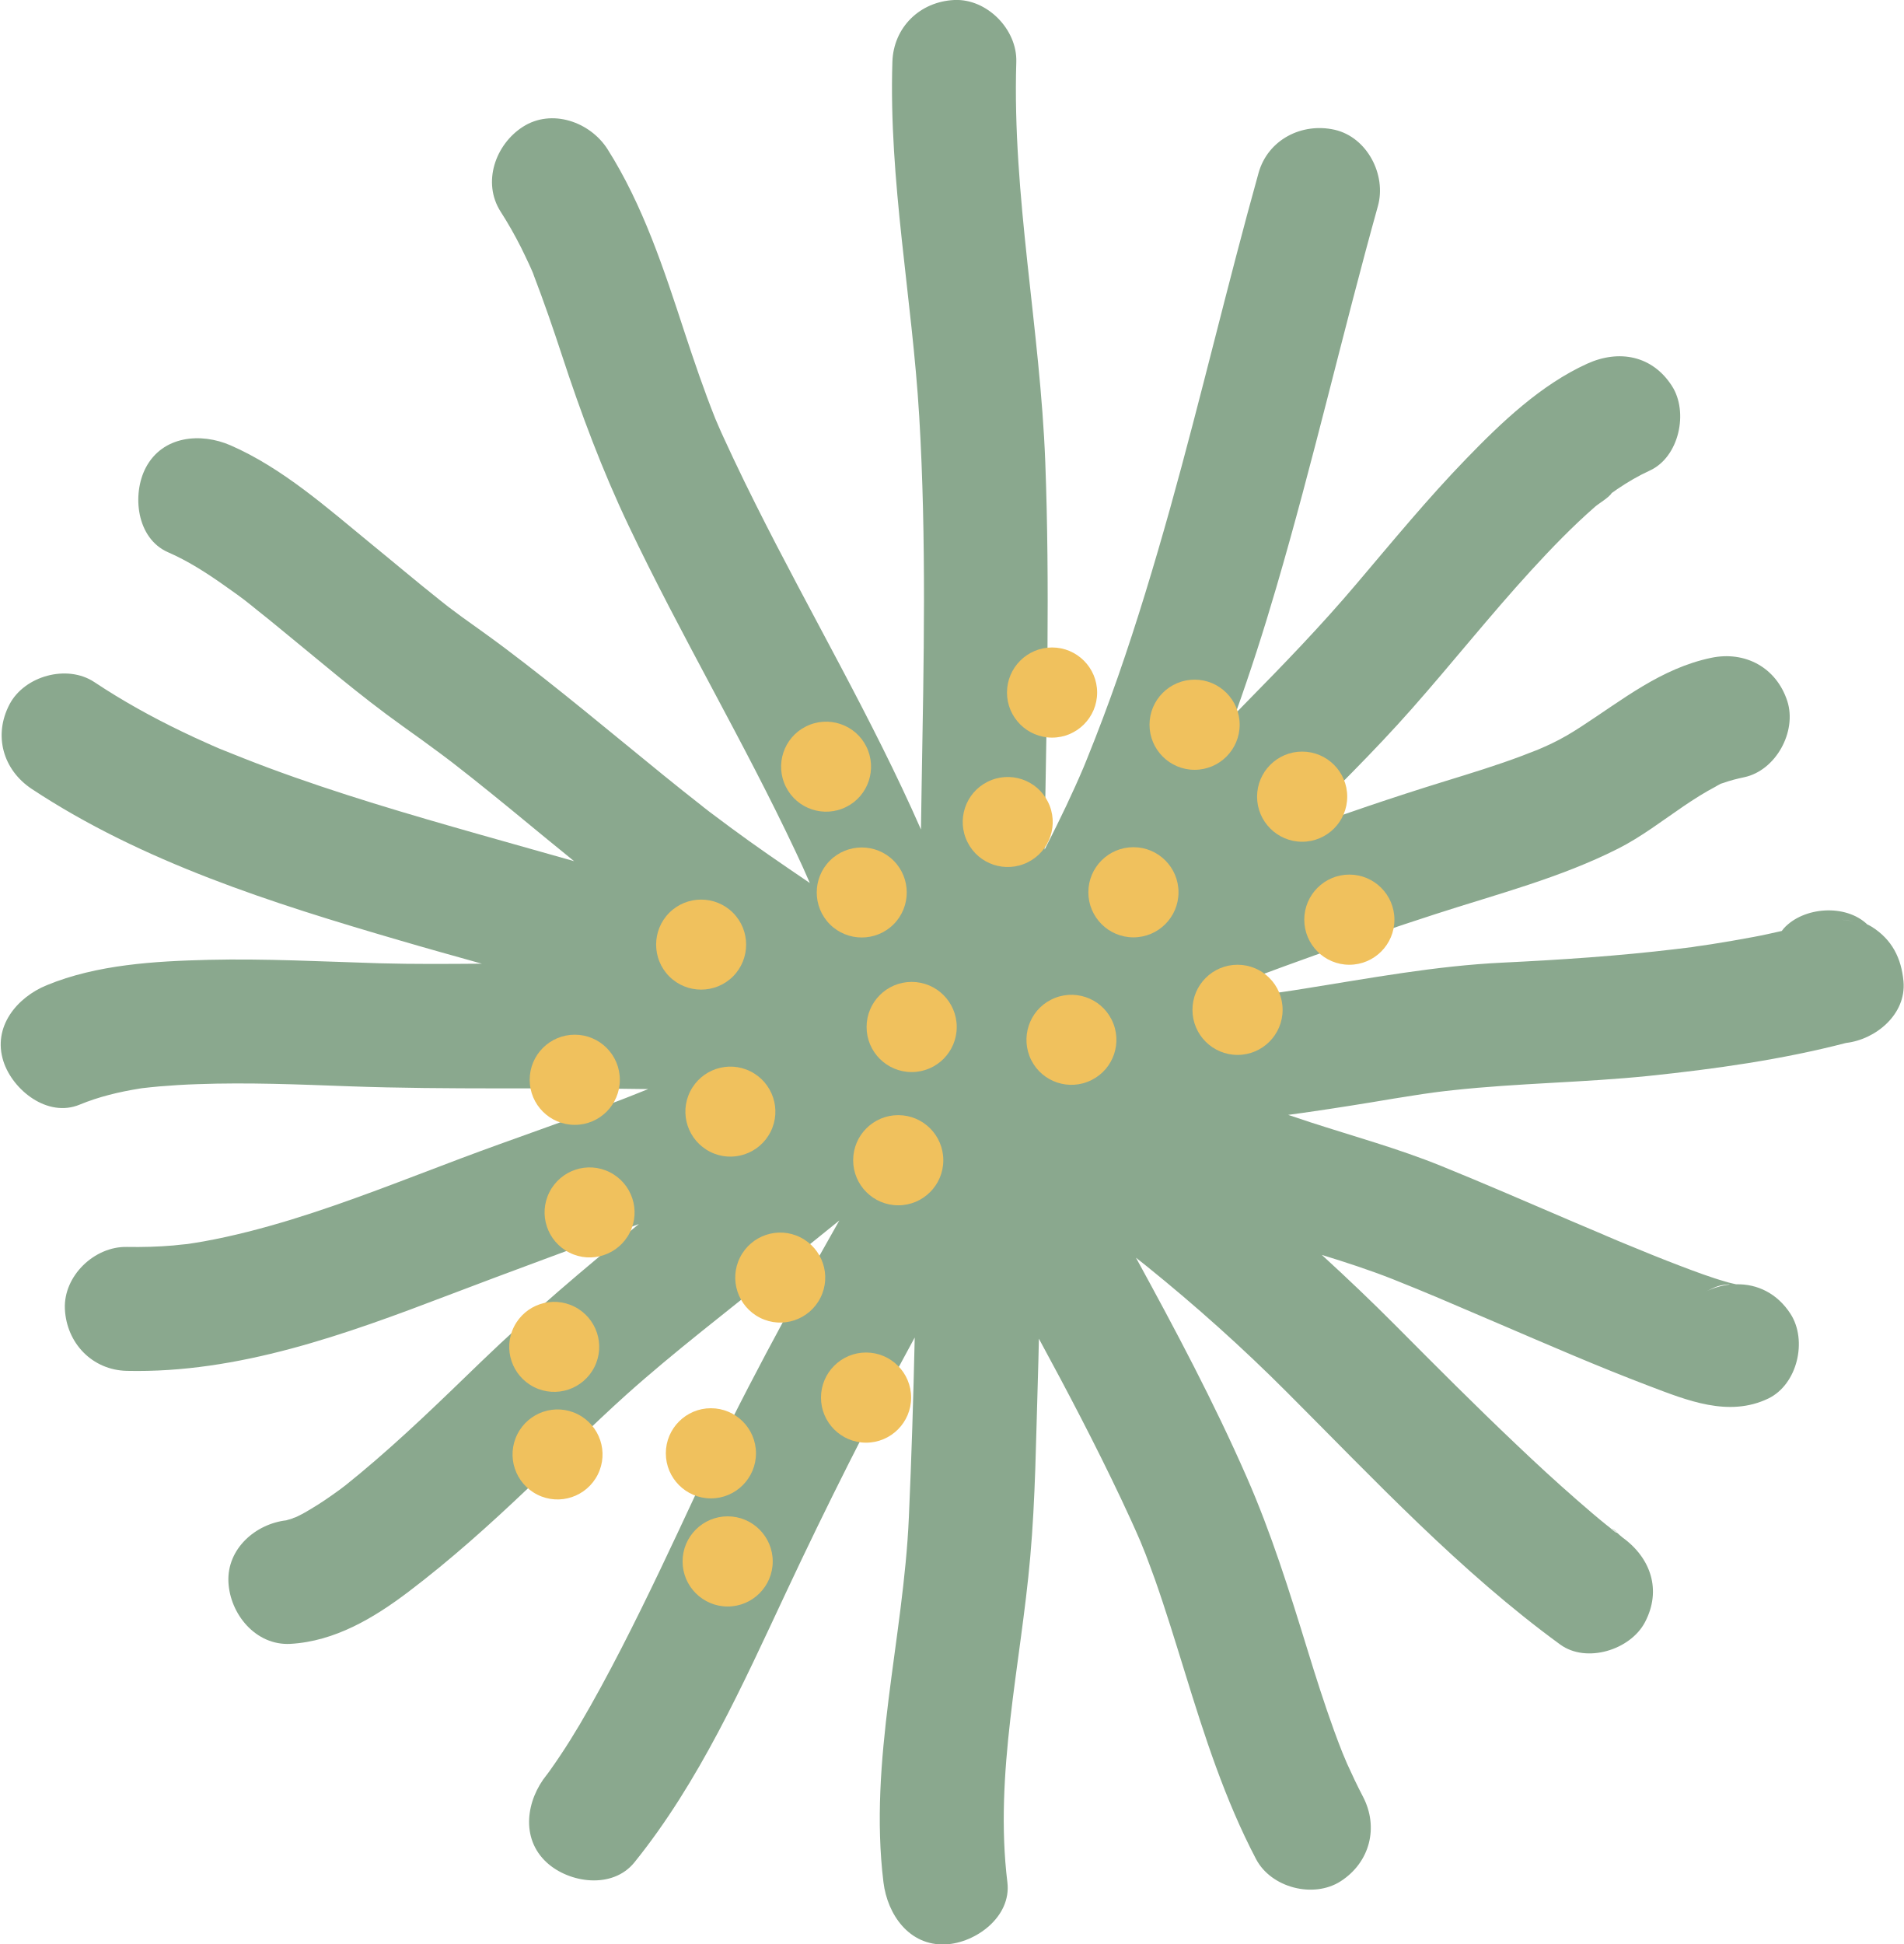
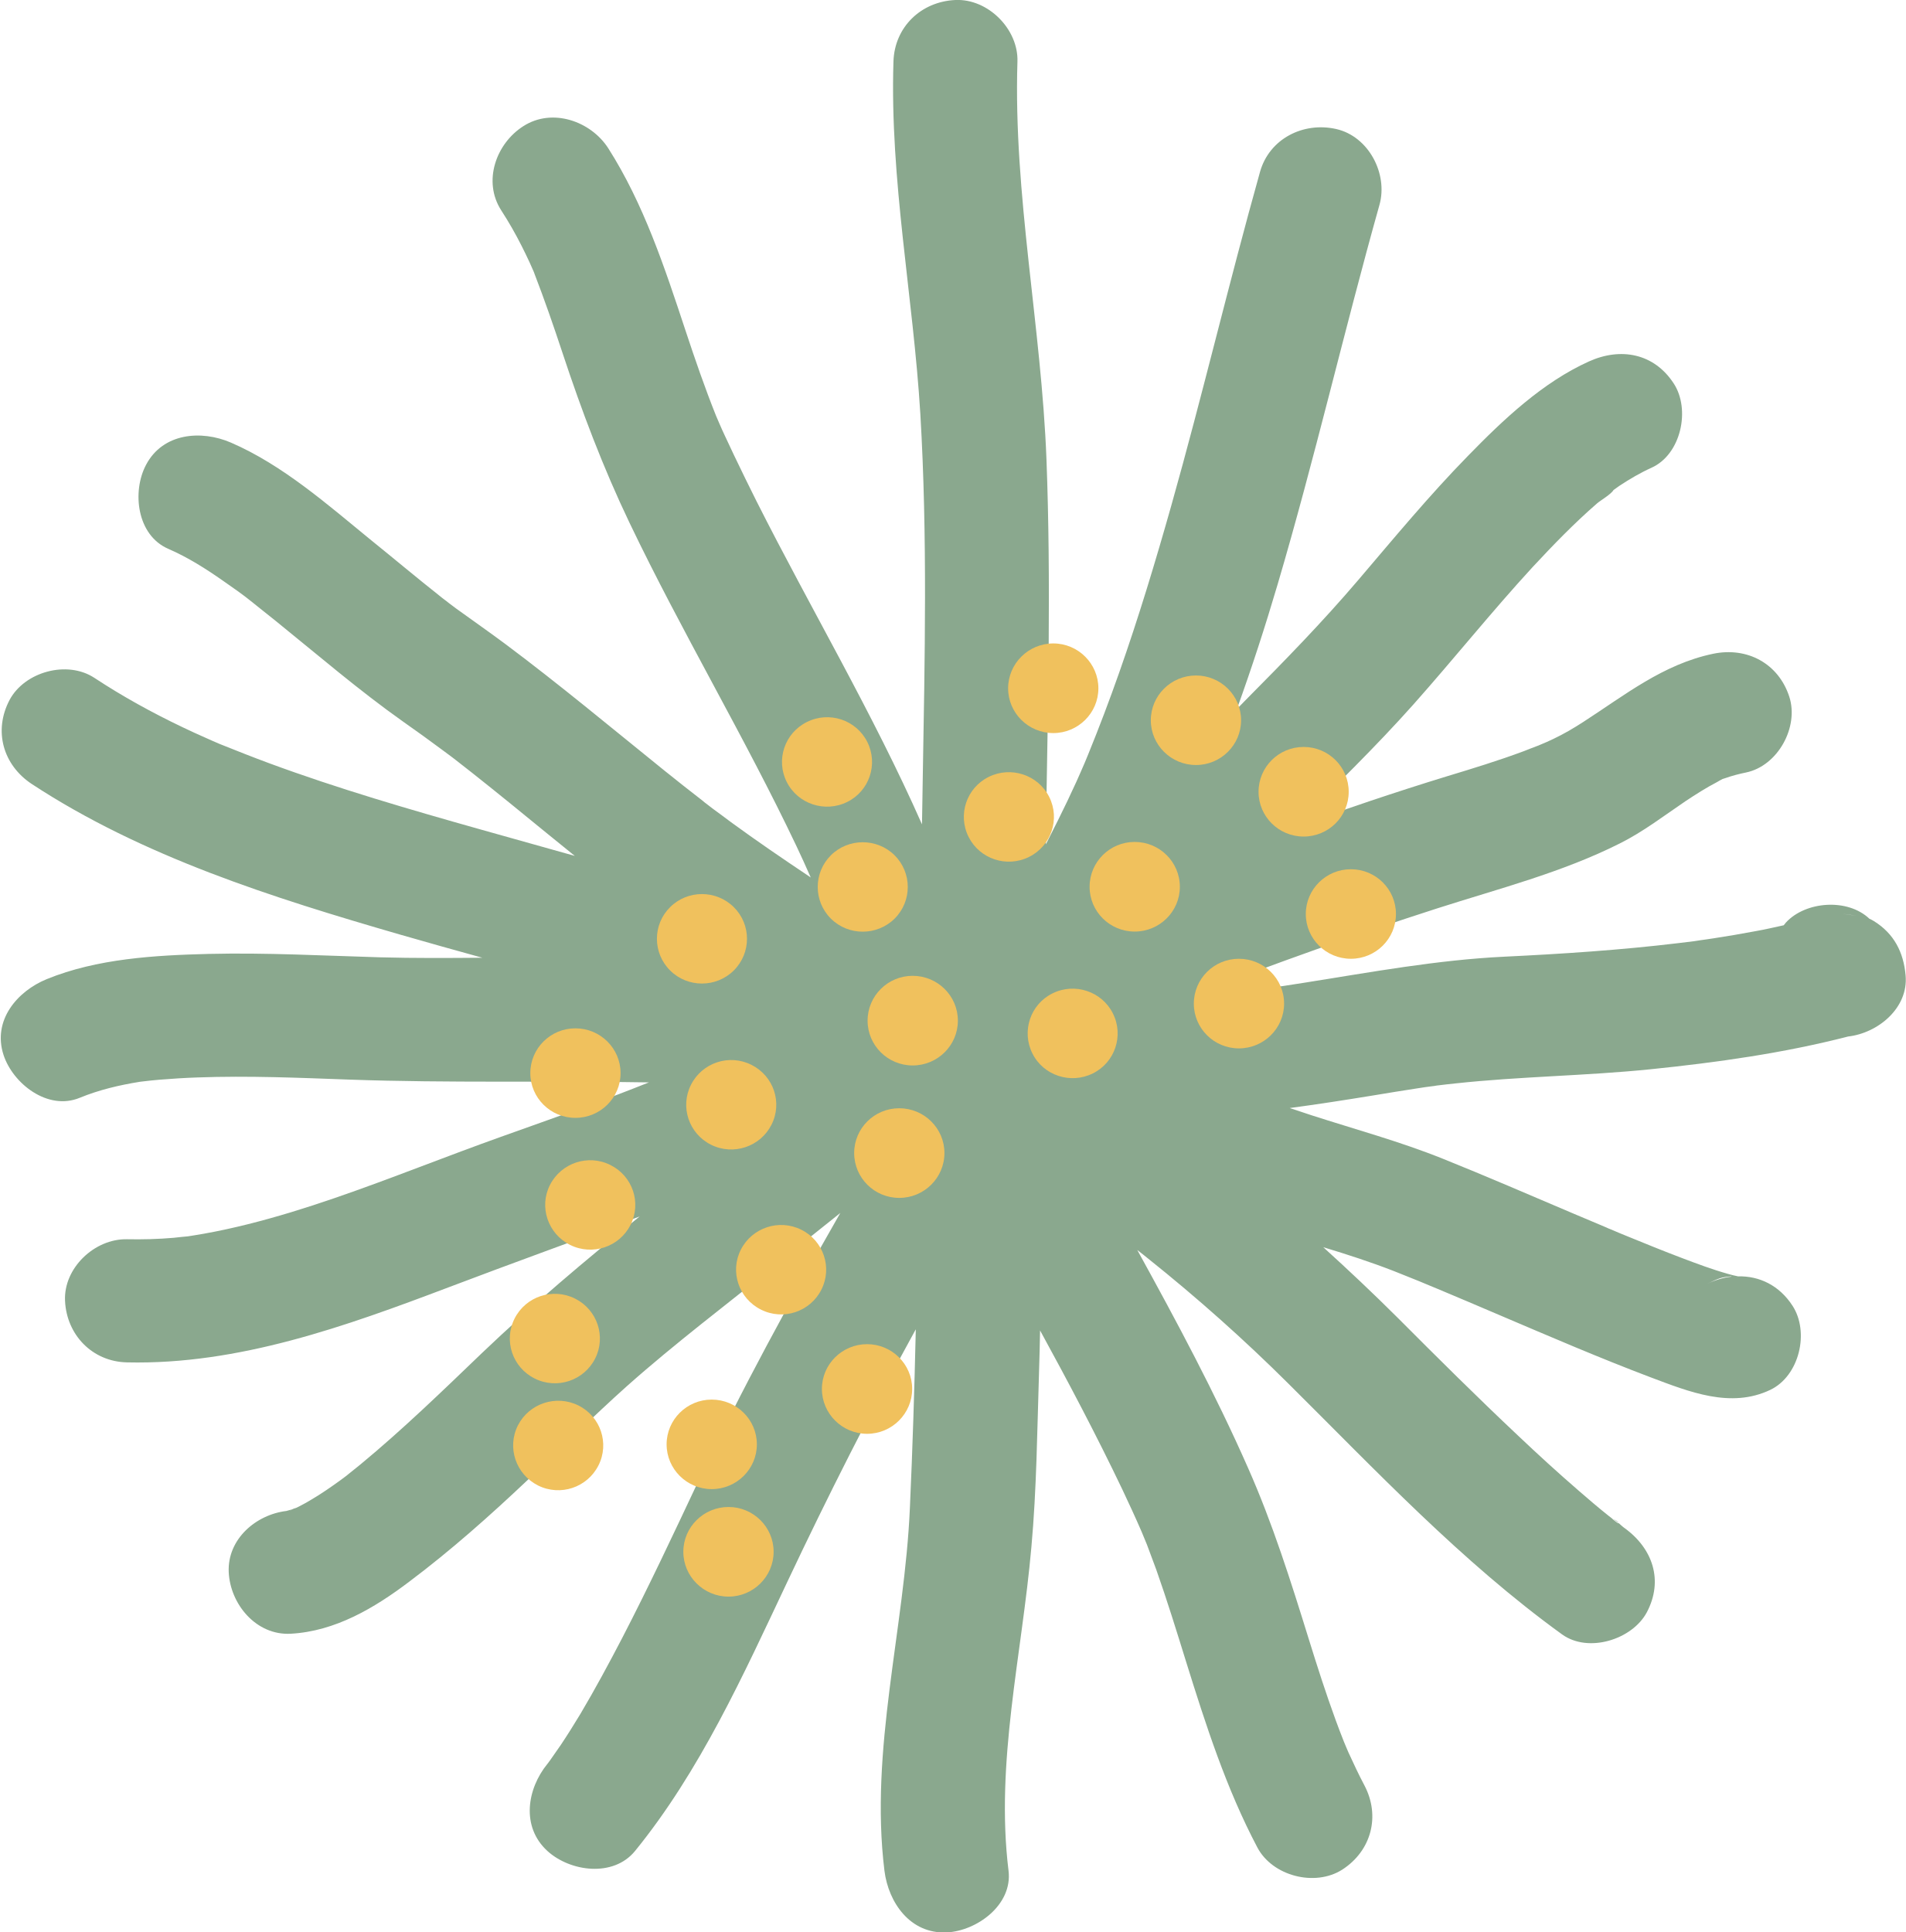
- <svg xmlns="http://www.w3.org/2000/svg" id="Capa_2" data-name="Capa 2" viewBox="0 0 143.18 146.19">
-   <defs>
-     <style>
-       .cls-1 {
-         fill: #f0c15d;
-       }
- 
-       .cls-2 {
-         fill: #8aa88e;
-       }
-     </style>
-   </defs>
-   <g id="OBJECTS">
-     <g>
-       <path class="cls-2" d="m127.74,71.15s-.11.01-.45.07h0c.15-.02.3-.04.45-.07Zm-20.16,11.05s.05,0,.36-.05c0,0,0,0,0,0-.12.02-.24.04-.35.05Zm35.59-8.4c-.16-1.75-.87-3.15-2.38-4.1-.11-.07-.23-.13-.34-.18-1.64-1.57-4.8-1.33-6.28.29-.06.07-.1.14-.16.2-.71.16-1.41.32-2.12.45-1.06.2-2.12.38-3.19.55-.32.05-.64.09-.96.14,0,0-.33.05-.45.07,0,0,0,0,0,0,0,0,0,0,0,0,0,0,0,0,0,0-.41.05-.81.1-1.22.15-4.33.52-8.69.81-13.05,1.02-5.03.24-9.98,1.17-14.94,1.96-.57.09-1.13.18-1.7.26-.16.02-.31.04-.47.07.23-.03.44-.07-.13.02.03,0,.06,0,.09-.01-.04,0-.09.01-.13.02.02,0,.02,0,.04,0-.03,0-.06,0-.08.01-1.29.16-2.59.29-3.89.38-.65.04-1.3.07-1.95.09,5.98-2.29,12.01-4.48,18.11-6.45,4.62-1.5,9.38-2.72,13.73-4.92,1.76-.89,3.32-2.1,4.94-3.2.77-.52,1.55-1.02,2.37-1.45.05-.03.25-.15.41-.23.06-.02.13-.04.22-.07.5-.18,1.02-.31,1.54-.42,2.39-.5,3.99-3.44,3.25-5.73-.82-2.52-3.17-3.79-5.73-3.25-3.76.79-6.64,3.14-9.77,5.17-.72.47-1.46.91-2.24,1.28-.31.15-.64.29-.96.43-.09.04-.2.08-.25.1-.33.12-.66.26-.98.38-1.91.72-3.87,1.32-5.82,1.92-3.86,1.19-7.69,2.5-11.5,3.87,3.05-3.06,6.16-6.09,9.01-9.32,3.03-3.43,5.87-7.01,8.96-10.39,1.54-1.68,3.12-3.32,4.84-4.82.24-.21,1.06-.7,1.23-1.01.14-.1.29-.21.44-.31.77-.52,1.57-.99,2.42-1.38,2.22-1.01,2.94-4.41,1.67-6.37-1.48-2.3-3.99-2.75-6.37-1.67-3.48,1.58-6.45,4.41-9.08,7.13-2.91,3-5.56,6.23-8.26,9.41-2.68,3.17-5.53,6.11-8.44,9.07-.22.23-.45.46-.67.69,1.11-3.1,2.12-6.24,3.05-9.42,2.79-9.51,5-19.19,7.66-28.74.65-2.34-.81-5.17-3.25-5.73-2.47-.56-5.03.74-5.73,3.25-2.34,8.39-4.32,16.87-6.66,25.25-1.19,4.24-2.46,8.46-3.91,12.62-.73,2.09-1.51,4.16-2.34,6.21-.08.2-.16.39-.24.59-.01.02-.02.04-.03.07-.2.47-.4.93-.61,1.39-.44.98-.9,1.95-1.38,2.92-.3.61-.61,1.22-.92,1.83,0-.44,0-.87.01-1.31.15-9.27.39-18.54.04-27.81-.38-10.06-2.49-20.03-2.18-30.11.08-2.44-2.2-4.77-4.66-4.66-2.59.12-4.58,2.05-4.66,4.66-.28,8.95,1.49,17.77,2.02,26.67.55,9.24.34,18.52.18,27.77-.02,1.09-.03,2.19-.05,3.28-3.68-8.38-8.34-16.27-12.43-24.45-.58-1.15-1.14-2.31-1.69-3.47-.24-.52-.48-1.03-.72-1.55-.12-.26-.24-.52-.35-.78-.02-.05-.2-.46-.28-.65-.85-2.13-1.59-4.31-2.31-6.49-1.55-4.73-3.12-9.55-5.8-13.78-1.31-2.05-4.2-3.07-6.37-1.67-2.05,1.32-3.07,4.17-1.67,6.37.56.87,1.07,1.77,1.54,2.7.2.41.4.82.59,1.23.11.23.21.47.31.7.02.05.03.09.06.17.76,1.98,1.45,3.98,2.11,5.99,1.44,4.4,3.04,8.67,5.03,12.85,3.94,8.29,8.65,16.2,12.56,24.51.37.77.72,1.56,1.06,2.34-.03-.02-.06-.04-.09-.06-1.99-1.35-3.97-2.7-5.9-4.13-.46-.34-.92-.69-1.38-1.03-.05-.03-.25-.19-.38-.29-.14-.11-.34-.26-.38-.3-.96-.75-1.91-1.51-2.86-2.28-3.98-3.23-7.91-6.54-12.01-9.62-1.04-.78-2.1-1.53-3.16-2.29-.34-.25-.68-.5-1.02-.76-.21-.18-.46-.35-.67-.53-1.75-1.39-3.45-2.83-5.18-4.24-3.26-2.67-6.64-5.68-10.54-7.38-2.23-.97-5.1-.73-6.37,1.67-1.06,2.01-.71,5.33,1.67,6.37,1.47.64,2.83,1.51,4.14,2.43.72.51,1.46,1.02,2.14,1.58-.89-.73.19.16.43.35.47.37.93.74,1.39,1.12,3.16,2.57,6.24,5.24,9.55,7.6.98.7,1.96,1.4,2.92,2.12.23.17.46.35.69.52.04.03.13.1.22.17.46.36.93.73,1.39,1.09,1.91,1.52,3.79,3.07,5.67,4.62.67.55,1.33,1.09,2,1.63-2.36-.67-4.72-1.33-7.08-2-5.35-1.52-10.7-3.08-15.91-5.02-1.24-.46-2.46-.95-3.68-1.44-.02-.01-.04-.02-.07-.03-.32-.14-.65-.28-.97-.43-.59-.26-1.17-.53-1.75-.81-2.29-1.1-4.51-2.33-6.63-3.74-2.04-1.35-5.24-.47-6.37,1.67-1.23,2.34-.5,4.93,1.67,6.37,8.32,5.5,18.12,8.6,27.61,11.37,2.08.61,4.16,1.19,6.24,1.77-2.56.02-5.12.04-7.67-.03-4.29-.13-8.58-.36-12.87-.26-4.05.1-8.41.35-12.19,1.91-2.24.92-4.09,3.13-3.25,5.73.7,2.16,3.32,4.25,5.73,3.25,1.45-.6,2.97-.96,4.52-1.21.08-.01.14-.02.2-.03.42-.05.84-.09,1.26-.13.96-.08,1.91-.14,2.87-.17,3.81-.14,7.61.02,11.42.16,7.49.27,14.99.08,22.49.21-.74.29-1.48.6-2.23.88-3.93,1.51-7.91,2.85-11.85,4.33-4.25,1.6-8.47,3.29-12.81,4.62-2.14.65-4.31,1.22-6.52,1.62-.41.07-.82.14-1.23.2-.1,0-.84.09-1.07.11-1.16.1-2.33.13-3.5.11-2.44-.05-4.77,2.18-4.66,4.66.12,2.57,2.05,4.6,4.66,4.66,8.39.19,16.45-2.74,24.18-5.69,4.77-1.82,9.56-3.56,14.33-5.35-4.07,3.31-8.07,6.7-11.85,10.34-2.98,2.88-5.95,5.78-9.14,8.43-.36.3-.72.58-1.08.88-.15.11-.3.23-.45.34-.69.5-1.39.99-2.12,1.42-.31.19-.62.37-.95.53-.07.04-.14.07-.21.1-.2.07-.39.15-.59.2-.05.01-.09.03-.13.04-2.31.27-4.46,2.13-4.35,4.63.11,2.41,2.05,4.8,4.66,4.66,3.35-.19,6.29-1.95,8.9-3.93,3.14-2.38,6.06-5,8.91-7.71,2.48-2.36,4.9-4.8,7.45-7.09,3.65-3.27,7.59-6.26,11.39-9.35,1.54-1.26,3.09-2.51,4.64-3.76-3.76,6.64-7.42,13.34-10.66,20.28-1.86,3.99-3.72,7.98-5.73,11.89-1,1.94-2.03,3.86-3.14,5.74-.47.79-.96,1.58-1.47,2.34-.26.39-.53.78-.8,1.16-.07.09-.13.18-.2.27,0,0,0,0-.01.01-1.53,1.89-1.99,4.76,0,6.59,1.7,1.56,4.95,2.02,6.59,0,4.9-6.07,8.15-13.36,11.44-20.37,3.04-6.48,6.23-12.84,9.65-19.11-.1,4.5-.24,9.01-.44,13.51-.4,9.15-3.04,18.27-1.91,27.47.3,2.41,1.93,4.78,4.66,4.66,2.27-.1,4.97-2.07,4.66-4.66-1-8.19,1.01-16.36,1.72-24.49.39-4.4.43-8.85.57-13.27.03-1.04.06-2.08.08-3.13,2.15,3.96,4.25,7.96,6.18,12.04.5,1.06.99,2.12,1.45,3.19.06.16.33.81.4.99.24.63.47,1.26.7,1.89.81,2.3,1.52,4.63,2.24,6.95,1.48,4.8,3.02,9.61,5.36,14.07,1.13,2.16,4.32,2.99,6.37,1.67,2.2-1.42,2.88-4.06,1.67-6.37-.43-.82-.82-1.65-1.2-2.49-.03-.08-.26-.61-.34-.81-.22-.55-.43-1.11-.63-1.66-.73-2.01-1.38-4.06-2.01-6.11-1.35-4.38-2.71-8.74-4.56-12.95-2.47-5.64-5.37-11.09-8.33-16.5.27.22.55.43.82.65,3.68,2.97,7.2,6.12,10.54,9.47,6.57,6.57,13.02,13.48,20.55,18.97,1.98,1.44,5.28.4,6.37-1.67,1.28-2.42.44-4.84-1.67-6.37-.11-.08-.28-.24-.45-.39,0,.04-.06.02-.23-.12-.07-.05-.13-.11-.2-.16-.01,0-.02-.01-.03-.02,0,0,.01,0,.02,0-.09-.07-.18-.15-.28-.22-.77-.62-1.53-1.27-2.27-1.92-1.56-1.36-3.08-2.76-4.58-4.19-3.07-2.91-6.06-5.91-9.04-8.91-1.82-1.83-3.68-3.6-5.57-5.33,1.79.55,3.57,1.13,5.3,1.81.63.25,1.25.5,1.88.76.35.14.69.29,1.03.43.13.05.26.11.39.16,1.55.66,3.1,1.32,4.66,1.99,3.76,1.61,7.52,3.25,11.34,4.7,2.87,1.09,6,2.38,8.98.95,2.2-1.06,2.96-4.38,1.67-6.37-.99-1.53-2.49-2.26-4.09-2.22-.25-.06-.51-.11-.76-.19-1.16-.33-2.3-.76-3.43-1.19-1.4-.53-2.79-1.1-4.17-1.67-.4-.16-.79-.33-1.19-.5-.12-.05-.25-.1-.37-.16-.81-.34-1.62-.69-2.43-1.03-3.28-1.4-6.55-2.83-9.86-4.17-3.21-1.3-6.53-2.21-9.83-3.28-.55-.18-1.1-.37-1.65-.55,2.08-.28,4.15-.6,6.23-.94,1.13-.19,2.26-.38,3.39-.55.36-.06.73-.11,1.09-.16.04,0,.22-.03.35-.05h.04s-.02,0-.04,0c.03,0,.06,0,.08-.01.43-.05.86-.11,1.29-.15,4.88-.53,9.8-.57,14.68-1.07,4.99-.52,9.99-1.22,14.85-2.48,2.24-.26,4.54-2.16,4.32-4.63Zm-22.19-36.57s.09-.06.14-.1c-.23.18-.63.45-.14.1Zm-87.34,8.35c-.5-.37-.17-.13.05.04-.02-.01-.03-.02-.05-.04Zm-11.58,68.58c-.15.08-.22.11-.26.13,0,0,0,0-.01,0,.06-.03.21-.11.36-.18-.03.02-.06.03-.09.05Zm108.02-17.58s-.02.01,0,.02c-.6.07-1.21.25-1.81.54.82-.4,1.04-.51,1.81-.56Zm8.43-27.42h.01c.32.04.65.08.97.13-.33-.04-.65-.09-.98-.13Zm-16.93,46.06c0-.06-.19-.23-.44-.28,0,0,0,0,.01,0,.12.04.28.14.43.28Z" />
-       <g>
-         <path class="cls-1" d="m101.49,65.77c1.87,0,3.39,1.52,3.39,3.39s-1.52,3.39-3.39,3.39-3.39-1.52-3.39-3.39,1.52-3.39,3.39-3.39Z" />
-         <path class="cls-1" d="m97.94,56.52c1.87,0,3.39,1.52,3.39,3.39s-1.52,3.39-3.39,3.39-3.39-1.52-3.39-3.39,1.52-3.39,3.39-3.39Z" />
-         <path class="cls-1" d="m89.85,51.11c1.87,0,3.39,1.52,3.39,3.39s-1.52,3.39-3.39,3.39-3.39-1.52-3.39-3.39,1.52-3.39,3.39-3.39Z" />
-         <circle class="cls-1" cx="93.08" cy="75.94" r="3.39" />
-         <path class="cls-1" d="m79.13,48.69c1.87,0,3.39,1.52,3.39,3.39s-1.52,3.39-3.39,3.39-3.39-1.52-3.39-3.39,1.52-3.39,3.39-3.39Z" />
-         <circle class="cls-1" cx="85.25" cy="67.1" r="3.39" />
-         <path class="cls-1" d="m74.28,58.79c1.67-.84,3.71-.16,4.54,1.51.84,1.67.16,3.71-1.51,4.54-1.67.84-3.71.16-4.54-1.51-.84-1.67-.16-3.71,1.51-4.54Z" />
-         <path class="cls-1" d="m79.07,75.17c1.67-.84,3.71-.16,4.54,1.51.84,1.67.16,3.71-1.51,4.54-1.67.84-3.71.16-4.54-1.51s-.16-3.71,1.51-4.54Z" />
-         <path class="cls-1" d="m60.62,54.63c1.67-.84,3.71-.16,4.54,1.51s.16,3.71-1.51,4.54c-1.67.84-3.71.16-4.54-1.51-.84-1.67-.16-3.71,1.51-4.54Z" />
-         <path class="cls-1" d="m62.42,64.72c1.32-1.32,3.47-1.32,4.79,0,1.32,1.32,1.32,3.47,0,4.79s-3.47,1.32-4.79,0c-1.32-1.32-1.32-3.47,0-4.79Z" />
-         <circle class="cls-1" cx="68.57" cy="77.23" r="3.39" />
-         <path class="cls-1" d="m50.34,68.64c1.32-1.32,3.47-1.32,4.79,0,1.32,1.32,1.32,3.47,0,4.79s-3.47,1.32-4.79,0-1.32-3.47,0-4.79Z" />
-         <circle class="cls-1" cx="67.56" cy="87.25" r="3.39" />
-         <path class="cls-1" d="m51.91,82.08c.84-1.67,2.87-2.35,4.54-1.51,1.67.84,2.35,2.87,1.51,4.54-.84,1.67-2.87,2.35-4.54,1.51s-2.35-2.87-1.51-4.54Z" />
-         <circle class="cls-1" cx="43.23" cy="81.2" r="3.39" />
-         <path class="cls-1" d="m55.66,94.56c.84-1.67,2.87-2.35,4.54-1.51,1.67.84,2.35,2.87,1.51,4.54-.84,1.67-2.87,2.35-4.54,1.51s-2.35-2.87-1.51-4.54Z" />
-         <path class="cls-1" d="m41.32,89.66c.84-1.67,2.87-2.35,4.54-1.51,1.67.84,2.35,2.87,1.51,4.54-.84,1.67-2.87,2.35-4.54,1.51-1.67-.84-2.35-2.87-1.51-4.54Z" />
-         <path class="cls-1" d="m61.75,105.1c0-1.87,1.52-3.39,3.39-3.39s3.39,1.52,3.39,3.39-1.52,3.39-3.39,3.39-3.39-1.52-3.39-3.39Z" />
-         <path class="cls-1" d="m38.66,99.77c.84-1.67,2.87-2.35,4.54-1.51,1.67.84,2.35,2.87,1.51,4.54-.84,1.67-2.87,2.35-4.54,1.51-1.67-.84-2.35-2.87-1.51-4.54Z" />
-         <path class="cls-1" d="m38.91,107.86c.84-1.67,2.87-2.35,4.54-1.51,1.67.84,2.35,2.87,1.51,4.54-.84,1.67-2.87,2.35-4.54,1.51-1.67-.84-2.35-2.87-1.51-4.54Z" />
-         <path class="cls-1" d="m51.34,117.42c0-1.87,1.52-3.39,3.39-3.39s3.39,1.52,3.39,3.39-1.52,3.39-3.39,3.39-3.39-1.52-3.39-3.39Z" />
-         <path class="cls-1" d="m50.08,109.29c0-1.87,1.52-3.39,3.39-3.39s3.39,1.52,3.39,3.39-1.52,3.39-3.39,3.39-3.39-1.52-3.39-3.39Z" />
-       </g>
-     </g>
+ <svg xmlns="http://www.w3.org/2000/svg" width="px" height="px" viewBox="0 0 72 73" version="1.1">
+   <g id="surface1">
+     <path style=" stroke:none;fill-rule:nonzero;fill:rgb(54.118%,65.882%,55.686%);fill-opacity:1;" d="M 64.234 35.527 C 64.234 35.527 64.18 35.535 64.008 35.562 C 64.082 35.555 64.16 35.543 64.234 35.527 Z M 54.098 41.047 C 54.098 41.047 54.121 41.047 54.277 41.023 C 54.219 41.031 54.156 41.043 54.102 41.047 Z M 71.992 36.852 C 71.914 35.977 71.555 35.277 70.797 34.805 C 70.742 34.77 70.68 34.738 70.625 34.715 C 69.801 33.93 68.211 34.051 67.469 34.859 C 67.438 34.895 67.418 34.93 67.387 34.961 C 67.031 35.039 66.68 35.121 66.32 35.184 C 65.789 35.285 65.254 35.375 64.719 35.457 C 64.555 35.484 64.395 35.504 64.234 35.527 C 64.234 35.527 64.07 35.555 64.008 35.562 C 63.801 35.59 63.602 35.613 63.395 35.637 C 61.219 35.898 59.023 36.043 56.832 36.148 C 54.305 36.27 51.812 36.73 49.32 37.125 C 49.035 37.172 48.754 37.215 48.465 37.258 C 48.387 37.266 48.309 37.277 48.23 37.293 C 48.344 37.277 48.449 37.258 48.164 37.301 C 48.18 37.301 48.195 37.301 48.211 37.297 C 48.188 37.297 48.164 37.301 48.145 37.305 C 48.152 37.305 48.152 37.305 48.164 37.305 C 48.148 37.305 48.133 37.305 48.125 37.312 C 47.477 37.391 46.82 37.457 46.168 37.5 C 45.84 37.52 45.516 37.535 45.188 37.547 C 48.195 36.402 51.227 35.309 54.293 34.324 C 56.617 33.578 59.012 32.969 61.199 31.867 C 62.082 31.426 62.867 30.82 63.68 30.27 C 64.07 30.012 64.461 29.762 64.875 29.547 C 64.898 29.531 65 29.473 65.078 29.434 C 65.109 29.422 65.145 29.41 65.191 29.398 C 65.441 29.309 65.703 29.242 65.965 29.188 C 67.168 28.938 67.969 27.469 67.598 26.324 C 67.188 25.066 66.004 24.434 64.719 24.703 C 62.828 25.098 61.379 26.27 59.805 27.285 C 59.441 27.52 59.07 27.738 58.68 27.922 C 58.523 28 58.355 28.07 58.195 28.137 C 58.148 28.16 58.094 28.18 58.07 28.188 C 57.902 28.25 57.738 28.316 57.578 28.379 C 56.617 28.738 55.633 29.039 54.652 29.336 C 52.711 29.93 50.785 30.586 48.867 31.27 C 50.402 29.742 51.965 28.227 53.398 26.617 C 54.922 24.902 56.352 23.113 57.902 21.426 C 58.68 20.59 59.473 19.77 60.336 19.02 C 60.457 18.914 60.871 18.672 60.957 18.516 C 61.027 18.465 61.102 18.41 61.176 18.359 C 61.566 18.102 61.965 17.867 62.395 17.672 C 63.512 17.168 63.871 15.469 63.234 14.492 C 62.488 13.344 61.227 13.117 60.031 13.656 C 58.281 14.445 56.789 15.859 55.465 17.219 C 54 18.715 52.668 20.328 51.312 21.918 C 49.965 23.5 48.531 24.969 47.066 26.445 C 46.957 26.559 46.84 26.676 46.73 26.789 C 47.289 25.242 47.797 23.676 48.266 22.086 C 49.668 17.336 50.777 12.504 52.117 7.734 C 52.441 6.566 51.707 5.152 50.48 4.875 C 49.238 4.594 47.953 5.242 47.602 6.496 C 46.426 10.688 45.43 14.922 44.25 19.105 C 43.652 21.223 43.016 23.328 42.285 25.406 C 41.918 26.449 41.527 27.484 41.109 28.508 C 41.07 28.609 41.027 28.703 40.988 28.801 C 40.984 28.812 40.977 28.824 40.973 28.836 C 40.871 29.07 40.773 29.301 40.668 29.531 C 40.445 30.02 40.215 30.504 39.973 30.988 C 39.82 31.293 39.664 31.598 39.512 31.902 C 39.512 31.684 39.512 31.469 39.516 31.25 C 39.59 26.621 39.711 21.992 39.535 17.363 C 39.344 12.34 38.281 7.359 38.438 2.328 C 38.48 1.109 37.332 -0.055 36.094 0 C 34.793 0.059 33.793 1.023 33.754 2.328 C 33.613 6.797 34.5 11.199 34.77 15.645 C 35.043 20.258 34.938 24.895 34.859 29.512 C 34.848 30.055 34.844 30.605 34.832 31.148 C 32.984 26.965 30.641 23.023 28.582 18.941 C 28.293 18.367 28.012 17.785 27.734 17.207 C 27.613 16.949 27.492 16.691 27.371 16.434 C 27.312 16.305 27.25 16.176 27.195 16.043 C 27.184 16.02 27.094 15.812 27.055 15.719 C 26.629 14.656 26.254 13.566 25.895 12.48 C 25.113 10.117 24.324 7.711 22.977 5.598 C 22.316 4.574 20.863 4.066 19.773 4.766 C 18.742 5.422 18.23 6.848 18.934 7.945 C 19.215 8.379 19.473 8.828 19.707 9.293 C 19.809 9.496 19.91 9.703 20.004 9.906 C 20.059 10.023 20.109 10.141 20.16 10.258 C 20.172 10.281 20.176 10.301 20.191 10.34 C 20.574 11.332 20.918 12.328 21.25 13.332 C 21.977 15.531 22.781 17.66 23.781 19.75 C 25.762 23.891 28.129 27.84 30.098 31.988 C 30.281 32.371 30.457 32.766 30.629 33.156 C 30.613 33.148 30.598 33.137 30.586 33.125 C 29.582 32.453 28.59 31.777 27.617 31.066 C 27.387 30.895 27.156 30.719 26.922 30.551 C 26.898 30.535 26.797 30.457 26.734 30.406 C 26.664 30.352 26.562 30.277 26.543 30.254 C 26.059 29.883 25.582 29.5 25.102 29.117 C 23.102 27.504 21.125 25.852 19.062 24.312 C 18.543 23.926 18.008 23.551 17.477 23.168 C 17.305 23.047 17.133 22.922 16.961 22.789 C 16.855 22.699 16.73 22.617 16.625 22.527 C 15.746 21.832 14.891 21.113 14.02 20.41 C 12.383 19.074 10.684 17.57 8.723 16.723 C 7.598 16.238 6.156 16.359 5.52 17.559 C 4.984 18.562 5.16 20.219 6.359 20.738 C 7.098 21.059 7.781 21.492 8.438 21.953 C 8.801 22.207 9.172 22.461 9.516 22.742 C 9.066 22.375 9.609 22.82 9.73 22.914 C 9.969 23.102 10.199 23.285 10.43 23.473 C 12.02 24.758 13.566 26.09 15.234 27.27 C 15.727 27.617 16.219 27.969 16.699 28.328 C 16.816 28.414 16.934 28.504 17.047 28.586 C 17.066 28.602 17.113 28.637 17.16 28.672 C 17.391 28.852 17.625 29.039 17.859 29.219 C 18.816 29.977 19.762 30.75 20.707 31.523 C 21.047 31.797 21.379 32.066 21.715 32.34 C 20.527 32.004 19.34 31.672 18.152 31.34 C 15.465 30.582 12.773 29.801 10.152 28.832 C 9.531 28.602 8.918 28.359 8.305 28.113 C 8.293 28.109 8.285 28.102 8.27 28.098 C 8.105 28.027 7.941 27.957 7.781 27.883 C 7.484 27.754 7.191 27.617 6.902 27.48 C 5.75 26.93 4.633 26.316 3.566 25.613 C 2.539 24.938 0.934 25.379 0.363 26.445 C -0.254 27.613 0.113 28.906 1.203 29.625 C 5.387 32.371 10.316 33.922 15.086 35.305 C 16.133 35.609 17.18 35.898 18.223 36.188 C 16.938 36.199 15.648 36.207 14.367 36.172 C 12.211 36.109 10.055 35.992 7.895 36.043 C 5.859 36.094 3.668 36.219 1.766 36.996 C 0.641 37.457 -0.289 38.559 0.133 39.859 C 0.484 40.938 1.801 41.98 3.012 41.48 C 3.742 41.18 4.508 41 5.285 40.875 C 5.328 40.871 5.355 40.867 5.387 40.863 C 5.598 40.836 5.809 40.816 6.02 40.797 C 6.504 40.758 6.98 40.727 7.465 40.711 C 9.379 40.641 11.289 40.723 13.207 40.793 C 16.973 40.926 20.742 40.832 24.516 40.898 C 24.145 41.043 23.77 41.195 23.395 41.336 C 21.418 42.09 19.418 42.758 17.434 43.5 C 15.297 44.297 13.176 45.141 10.992 45.805 C 9.918 46.129 8.828 46.414 7.715 46.613 C 7.508 46.648 7.305 46.684 7.098 46.715 C 7.047 46.715 6.676 46.758 6.559 46.77 C 5.977 46.82 5.387 46.836 4.797 46.824 C 3.57 46.801 2.398 47.914 2.457 49.152 C 2.516 50.434 3.484 51.449 4.797 51.477 C 9.016 51.574 13.07 50.109 16.957 48.637 C 19.355 47.727 21.766 46.859 24.164 45.965 C 22.117 47.617 20.105 49.312 18.203 51.129 C 16.707 52.566 15.211 54.016 13.609 55.34 C 13.426 55.488 13.246 55.629 13.066 55.777 C 12.988 55.832 12.914 55.891 12.84 55.945 C 12.492 56.195 12.141 56.441 11.773 56.656 C 11.617 56.75 11.461 56.84 11.297 56.922 C 11.262 56.941 11.227 56.957 11.191 56.973 C 11.09 57.004 10.992 57.047 10.895 57.07 C 10.867 57.074 10.848 57.086 10.828 57.09 C 9.668 57.227 8.586 58.156 8.641 59.402 C 8.695 60.605 9.672 61.801 10.984 61.73 C 12.668 61.637 14.145 60.758 15.457 59.766 C 17.039 58.578 18.508 57.27 19.938 55.918 C 21.188 54.738 22.402 53.52 23.684 52.375 C 25.52 50.742 27.504 49.25 29.414 47.707 C 30.188 47.078 30.965 46.453 31.746 45.832 C 29.855 49.145 28.016 52.492 26.387 55.957 C 25.449 57.949 24.516 59.941 23.504 61.895 C 23 62.863 22.484 63.82 21.926 64.762 C 21.688 65.156 21.441 65.551 21.188 65.93 C 21.055 66.125 20.918 66.32 20.785 66.508 C 20.75 66.555 20.719 66.598 20.684 66.645 C 20.684 66.645 20.684 66.645 20.68 66.648 C 19.91 67.594 19.68 69.023 20.68 69.938 C 21.535 70.719 23.168 70.949 23.992 69.938 C 26.457 66.906 28.09 63.27 29.746 59.766 C 31.273 56.531 32.879 53.355 34.598 50.227 C 34.547 52.473 34.477 54.723 34.375 56.973 C 34.176 61.539 32.848 66.094 33.414 70.688 C 33.566 71.891 34.387 73.074 35.758 73.016 C 36.898 72.965 38.258 71.98 38.102 70.688 C 37.598 66.598 38.609 62.52 38.965 58.457 C 39.164 56.262 39.184 54.039 39.254 51.832 C 39.27 51.312 39.285 50.793 39.293 50.27 C 40.375 52.246 41.43 54.246 42.402 56.281 C 42.652 56.812 42.898 57.34 43.129 57.875 C 43.16 57.953 43.297 58.277 43.332 58.367 C 43.453 58.684 43.566 59 43.684 59.312 C 44.09 60.461 44.449 61.625 44.809 62.785 C 45.555 65.18 46.328 67.582 47.504 69.809 C 48.074 70.887 49.676 71.301 50.707 70.645 C 51.812 69.934 52.156 68.617 51.547 67.461 C 51.332 67.055 51.137 66.637 50.945 66.219 C 50.93 66.18 50.812 65.914 50.773 65.812 C 50.664 65.539 50.559 65.262 50.457 64.984 C 50.09 63.98 49.762 62.957 49.445 61.934 C 48.766 59.746 48.082 57.57 47.152 55.469 C 45.91 52.652 44.453 49.93 42.965 47.23 C 43.102 47.34 43.242 47.441 43.375 47.555 C 45.227 49.035 46.996 50.609 48.676 52.281 C 51.98 55.562 55.223 59.012 59.012 61.754 C 60.004 62.473 61.664 61.953 62.215 60.922 C 62.855 59.711 62.434 58.504 61.375 57.738 C 61.316 57.699 61.234 57.621 61.148 57.547 C 61.148 57.566 61.117 57.555 61.031 57.484 C 60.996 57.461 60.965 57.43 60.93 57.406 C 60.926 57.406 60.922 57.398 60.914 57.395 C 60.914 57.395 60.922 57.395 60.926 57.395 C 60.879 57.359 60.836 57.32 60.785 57.285 C 60.398 56.977 60.016 56.652 59.645 56.328 C 58.859 55.648 58.094 54.949 57.34 54.234 C 55.797 52.781 54.293 51.285 52.797 49.785 C 51.879 48.871 50.945 47.988 49.992 47.125 C 50.895 47.398 51.789 47.688 52.66 48.027 C 52.977 48.152 53.289 48.277 53.605 48.406 C 53.781 48.477 53.953 48.551 54.121 48.621 C 54.188 48.648 54.254 48.676 54.32 48.703 C 55.098 49.031 55.879 49.359 56.66 49.695 C 58.551 50.5 60.441 51.316 62.363 52.043 C 63.809 52.586 65.383 53.23 66.879 52.516 C 67.984 51.988 68.367 50.328 67.719 49.336 C 67.223 48.57 66.469 48.207 65.664 48.227 C 65.535 48.199 65.406 48.172 65.281 48.133 C 64.695 47.969 64.125 47.754 63.555 47.539 C 62.852 47.273 62.152 46.988 61.457 46.703 C 61.258 46.625 61.062 46.539 60.859 46.453 C 60.801 46.43 60.734 46.406 60.676 46.375 C 60.266 46.203 59.859 46.031 59.453 45.859 C 57.805 45.16 56.16 44.445 54.496 43.777 C 52.879 43.129 51.211 42.676 49.551 42.141 C 49.273 42.051 49 41.957 48.723 41.867 C 49.77 41.727 50.809 41.566 51.855 41.395 C 52.422 41.301 52.992 41.207 53.559 41.121 C 53.742 41.09 53.926 41.066 54.105 41.043 C 54.129 41.043 54.219 41.027 54.285 41.016 L 54.305 41.016 C 54.305 41.016 54.293 41.016 54.285 41.016 C 54.297 41.016 54.312 41.016 54.324 41.012 C 54.539 40.988 54.758 40.957 54.973 40.938 C 57.426 40.672 59.898 40.652 62.355 40.402 C 64.863 40.145 67.379 39.793 69.82 39.164 C 70.949 39.035 72.105 38.086 71.992 36.852 Z M 60.836 18.59 C 60.836 18.59 60.879 18.562 60.906 18.539 C 60.789 18.629 60.59 18.766 60.836 18.59 Z M 16.918 22.762 C 16.664 22.574 16.832 22.695 16.941 22.781 C 16.934 22.773 16.926 22.77 16.918 22.762 Z M 11.094 57.004 C 11.02 57.047 10.984 57.062 10.965 57.07 C 10.965 57.07 10.965 57.07 10.957 57.07 C 10.988 57.055 11.062 57.016 11.141 56.98 C 11.125 56.992 11.109 56.996 11.094 57.004 Z M 65.41 48.227 C 65.41 48.227 65.402 48.23 65.41 48.238 C 65.109 48.273 64.805 48.363 64.5 48.508 C 64.914 48.309 65.023 48.254 65.41 48.227 Z M 69.648 34.535 L 69.656 34.535 C 69.816 34.555 69.98 34.574 70.145 34.602 C 69.977 34.578 69.816 34.555 69.648 34.535 Z M 61.137 57.535 C 61.137 57.504 61.043 57.422 60.914 57.395 C 60.914 57.395 60.914 57.395 60.922 57.395 C 60.98 57.414 61.062 57.465 61.137 57.535 Z M 61.137 57.535 " />
+     <path style=" stroke:none;fill-rule:nonzero;fill:rgb(94.118%,75.686%,36.471%);fill-opacity:1;" d="M 51.035 32.844 C 51.977 32.844 52.738 33.602 52.738 34.535 C 52.738 35.469 51.977 36.227 51.035 36.227 C 50.094 36.227 49.332 35.469 49.332 34.535 C 49.332 33.602 50.094 32.844 51.035 32.844 Z M 51.035 32.844 " />
+     <path style=" stroke:none;fill-rule:nonzero;fill:rgb(94.118%,75.686%,36.471%);fill-opacity:1;" d="M 49.25 28.223 C 50.191 28.223 50.953 28.98 50.953 29.918 C 50.953 30.852 50.191 31.609 49.25 31.609 C 48.309 31.609 47.547 30.852 47.547 29.918 C 47.547 28.98 48.309 28.223 49.25 28.223 Z M 49.25 28.223 " />
+     <path style=" stroke:none;fill-rule:nonzero;fill:rgb(94.118%,75.686%,36.471%);fill-opacity:1;" d="M 45.184 25.523 C 46.121 25.523 46.887 26.281 46.887 27.215 C 46.887 28.148 46.121 28.906 45.184 28.906 C 44.242 28.906 43.477 28.148 43.477 27.215 C 43.477 26.281 44.242 25.523 45.184 25.523 Z M 45.184 25.523 " />
+     <path style=" stroke:none;fill-rule:nonzero;fill:rgb(94.118%,75.686%,36.471%);fill-opacity:1;" d="M 48.512 37.922 C 48.512 38.855 47.746 39.613 46.805 39.613 C 45.863 39.613 45.102 38.855 45.102 37.922 C 45.102 36.984 45.863 36.227 46.805 36.227 C 47.746 36.227 48.512 36.984 48.512 37.922 Z M 48.512 37.922 " />
+     <path style=" stroke:none;fill-rule:nonzero;fill:rgb(94.118%,75.686%,36.471%);fill-opacity:1;" d="M 39.793 24.312 C 40.73 24.312 41.496 25.074 41.496 26.008 C 41.496 26.941 40.73 27.699 39.793 27.699 C 38.852 27.699 38.086 26.941 38.086 26.008 C 38.086 25.074 38.852 24.312 39.793 24.312 Z M 39.793 24.312 " />
+     <path style=" stroke:none;fill-rule:nonzero;fill:rgb(94.118%,75.686%,36.471%);fill-opacity:1;" d="M 44.574 33.508 C 44.574 34.441 43.809 35.199 42.867 35.199 C 41.926 35.199 41.164 34.441 41.164 33.508 C 41.164 32.57 41.926 31.812 42.867 31.812 C 43.809 31.812 44.574 32.57 44.574 33.508 Z M 44.574 33.508 " />
+     <path style=" stroke:none;fill-rule:nonzero;fill:rgb(94.118%,75.686%,36.471%);fill-opacity:1;" d="M 37.352 29.355 C 38.191 28.938 39.219 29.277 39.637 30.109 C 40.059 30.945 39.715 31.965 38.875 32.379 C 38.035 32.797 37.012 32.457 36.594 31.625 C 36.172 30.789 36.512 29.77 37.352 29.355 Z M 37.352 29.355 " />
+     <path style=" stroke:none;fill-rule:nonzero;fill:rgb(94.118%,75.686%,36.471%);fill-opacity:1;" d="M 39.762 37.535 C 40.602 37.117 41.625 37.457 42.043 38.289 C 42.465 39.125 42.125 40.145 41.285 40.559 C 40.445 40.977 39.418 40.637 39.004 39.805 C 38.586 38.969 38.922 37.949 39.762 37.535 Z M 39.762 37.535 " />
+     <path style=" stroke:none;fill-rule:nonzero;fill:rgb(94.118%,75.686%,36.471%);fill-opacity:1;" d="M 30.484 27.281 C 31.324 26.859 32.348 27.199 32.766 28.035 C 33.184 28.867 32.848 29.887 32.008 30.301 C 31.168 30.719 30.141 30.379 29.723 29.547 C 29.301 28.711 29.645 27.695 30.484 27.281 Z M 30.484 27.281 " />
+     <path style=" stroke:none;fill-rule:nonzero;fill:rgb(94.118%,75.686%,36.471%);fill-opacity:1;" d="M 31.391 32.316 C 32.051 31.66 33.133 31.66 33.797 32.316 C 34.461 32.977 34.461 34.051 33.797 34.711 C 33.133 35.367 32.051 35.367 31.391 34.711 C 30.727 34.051 30.727 32.977 31.391 32.316 Z M 31.391 32.316 " />
+     <path style=" stroke:none;fill-rule:nonzero;fill:rgb(94.118%,75.686%,36.471%);fill-opacity:1;" d="M 36.188 38.566 C 36.188 39.5 35.422 40.258 34.48 40.258 C 33.539 40.258 32.777 39.5 32.777 38.566 C 32.777 37.629 33.539 36.871 34.48 36.871 C 35.422 36.871 36.188 37.629 36.188 38.566 Z M 36.188 38.566 " />
+     <path style=" stroke:none;fill-rule:nonzero;fill:rgb(94.118%,75.686%,36.471%);fill-opacity:1;" d="M 25.316 34.277 C 25.977 33.617 27.059 33.617 27.723 34.277 C 28.387 34.934 28.387 36.008 27.723 36.668 C 27.059 37.328 25.977 37.328 25.316 36.668 C 24.652 36.008 24.652 34.934 25.316 34.277 Z M 25.316 34.277 " />
+     <path style=" stroke:none;fill-rule:nonzero;fill:rgb(94.118%,75.686%,36.471%);fill-opacity:1;" d="M 35.68 43.566 C 35.68 44.504 34.914 45.262 33.973 45.262 C 33.031 45.262 32.27 44.504 32.27 43.566 C 32.27 42.633 33.031 41.875 33.973 41.875 C 34.914 41.875 35.68 42.633 35.68 43.566 Z M 35.68 43.566 " />
+     <path style=" stroke:none;fill-rule:nonzero;fill:rgb(94.118%,75.686%,36.471%);fill-opacity:1;" d="M 26.105 40.988 C 26.527 40.152 27.547 39.812 28.387 40.234 C 29.227 40.652 29.57 41.664 29.145 42.5 C 28.723 43.332 27.703 43.672 26.863 43.254 C 26.023 42.836 25.684 41.82 26.105 40.988 Z M 26.105 40.988 " />
+     <path style=" stroke:none;fill-rule:nonzero;fill:rgb(94.118%,75.686%,36.471%);fill-opacity:1;" d="M 23.445 40.547 C 23.445 41.48 22.68 42.238 21.738 42.238 C 20.797 42.238 20.035 41.48 20.035 40.547 C 20.035 39.613 20.797 38.855 21.738 38.855 C 22.68 38.855 23.445 39.613 23.445 40.547 Z M 23.445 40.547 " />
+     <path style=" stroke:none;fill-rule:nonzero;fill:rgb(94.118%,75.686%,36.471%);fill-opacity:1;" d="M 27.988 47.219 C 28.414 46.383 29.434 46.047 30.273 46.465 C 31.113 46.883 31.453 47.898 31.031 48.73 C 30.609 49.566 29.59 49.906 28.75 49.484 C 27.91 49.066 27.566 48.051 27.988 47.219 Z M 27.988 47.219 " />
+     <path style=" stroke:none;fill-rule:nonzero;fill:rgb(94.118%,75.686%,36.471%);fill-opacity:1;" d="M 20.777 44.773 C 21.203 43.938 22.223 43.598 23.062 44.02 C 23.902 44.438 24.242 45.449 23.82 46.285 C 23.398 47.117 22.379 47.457 21.539 47.039 C 20.699 46.621 20.355 45.605 20.777 44.773 Z M 20.777 44.773 " />
+     <path style=" stroke:none;fill-rule:nonzero;fill:rgb(94.118%,75.686%,36.471%);fill-opacity:1;" d="M 31.051 52.48 C 31.051 51.547 31.816 50.789 32.758 50.789 C 33.695 50.789 34.461 51.547 34.461 52.48 C 34.461 53.414 33.695 54.176 32.758 54.176 C 31.816 54.176 31.051 53.414 31.051 52.48 Z M 31.051 52.48 " />
+     <path style=" stroke:none;fill-rule:nonzero;fill:rgb(94.118%,75.686%,36.471%);fill-opacity:1;" d="M 19.441 49.82 C 19.863 48.984 20.883 48.648 21.723 49.066 C 22.562 49.484 22.906 50.5 22.484 51.332 C 22.062 52.168 21.039 52.508 20.199 52.086 C 19.359 51.668 19.02 50.652 19.441 49.82 Z M 19.441 49.82 " />
+     <path style=" stroke:none;fill-rule:nonzero;fill:rgb(94.118%,75.686%,36.471%);fill-opacity:1;" d="M 19.566 53.859 C 19.988 53.027 21.012 52.688 21.852 53.105 C 22.691 53.523 23.031 54.539 22.609 55.371 C 22.188 56.207 21.168 56.547 20.328 56.129 C 19.488 55.707 19.145 54.695 19.566 53.859 Z M 19.566 53.859 " />
+     <path style=" stroke:none;fill-rule:nonzero;fill:rgb(94.118%,75.686%,36.471%);fill-opacity:1;" d="M 25.816 58.633 C 25.816 57.699 26.582 56.941 27.523 56.941 C 28.461 56.941 29.227 57.699 29.227 58.633 C 29.227 59.566 28.461 60.328 27.523 60.328 C 26.582 60.328 25.816 59.566 25.816 58.633 Z M 25.816 58.633 " />
+     <path style=" stroke:none;fill-rule:nonzero;fill:rgb(94.118%,75.686%,36.471%);fill-opacity:1;" d="M 25.184 54.574 C 25.184 53.641 25.949 52.883 26.887 52.883 C 27.828 52.883 28.594 53.641 28.594 54.574 C 28.594 55.508 27.828 56.266 26.887 56.266 C 25.949 56.266 25.184 55.508 25.184 54.574 Z M 25.184 54.574 " />
  </g>
</svg>
